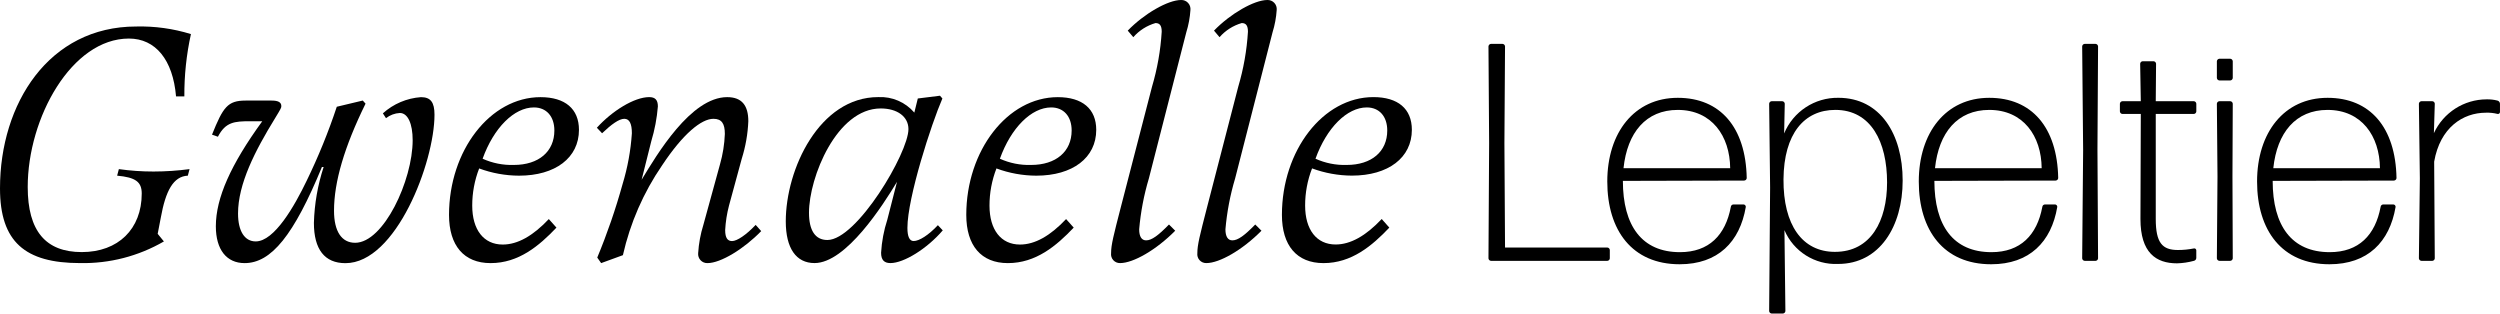
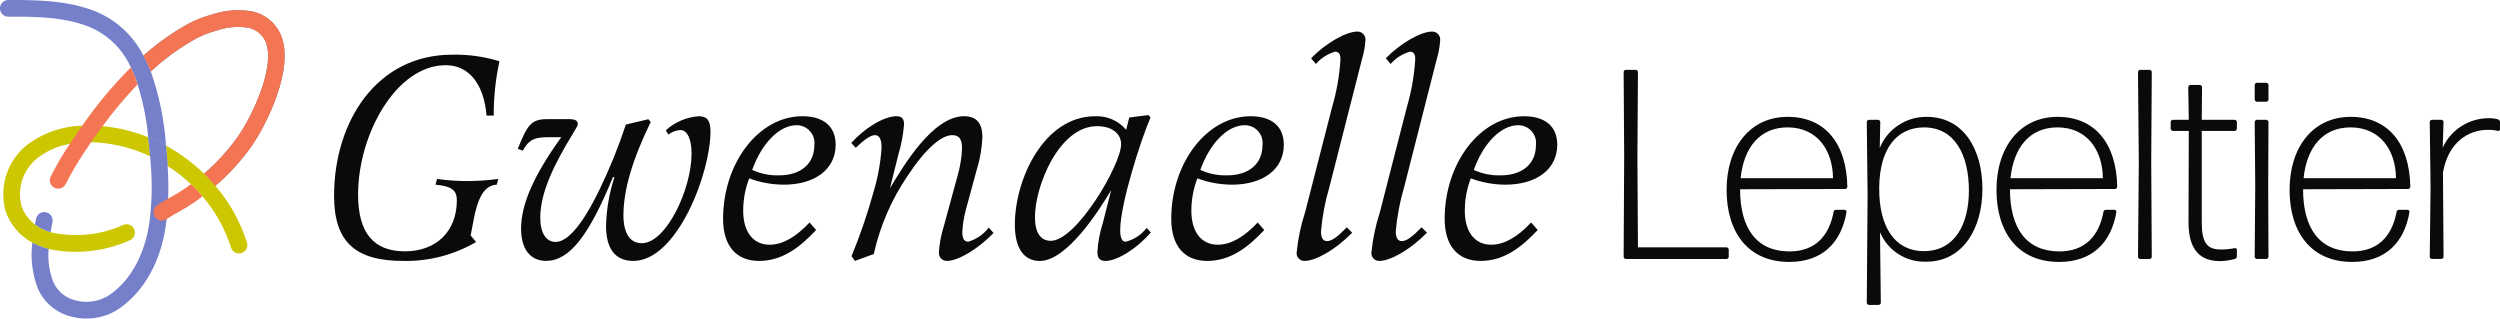
- <svg xmlns="http://www.w3.org/2000/svg" id="Groupe_51" data-name="Groupe 51" viewBox="0 0 321.654 40.341">
+ <svg xmlns="http://www.w3.org/2000/svg" id="Groupe_49" data-name="Groupe 49" viewBox="0 0 305.712 38.961">
  <defs>
    <clipPath id="clip-path">
-       <rect id="Rectangle_9" data-name="Rectangle 9" width="321.654" height="40.341" fill="none" />
+       <rect id="Rectangle_31" data-name="Rectangle 31" width="305.712" height="38.961" fill="none" />
+     </clipPath>
+     <clipPath id="clip-path-2">
+       <rect id="Rectangle_30" data-name="Rectangle 30" width="305.711" height="38.961" fill="none" />
+     </clipPath>
+     <clipPath id="clip-path-3">
+       <rect id="Rectangle_29" data-name="Rectangle 29" width="17.262" height="21.494" fill="none" />
    </clipPath>
  </defs>
-   <g id="Groupe_7" data-name="Groupe 7" transform="translate(0 0)" clip-path="url(#clip-path)">
-     <path id="Tracé_51" data-name="Tracé 51" d="M22.65,10.534c-.4-4.7-2.63-7.444-6.065-7.444-7.355,0-13.019,10.19-13.019,19.1,0,5.672,2.32,8.374,6.956,8.374,4.681,0,7.714-2.968,7.714-7.533,0-1.506-.8-2.082-3.165-2.3l.221-.842a31.95,31.95,0,0,0,4.46.31,35.8,35.8,0,0,0,4.636-.31l-.221.842c-1.874.089-2.855,1.949-3.479,5.406l-.4,2.08.8.977A20.682,20.682,0,0,1,10.3,31.979C3.21,31.979,0,29.232,0,22.364,0,11.465,6.285,1.54,17.521,1.54a22,22,0,0,1,7.045.975,36.263,36.263,0,0,0-.847,8.02Z" transform="translate(0 1.87)" />
-     <path id="Tracé_52" data-name="Tracé 52" d="M31.635,6.084l.357.4c-2.721,5.539-4.057,10.058-4.057,13.779,0,2.66.981,4.122,2.719,4.122,3.655,0,7.4-8.02,7.4-13.2,0-2.128-.624-3.5-1.649-3.5a3.166,3.166,0,0,0-1.783.667l-.4-.622a8.181,8.181,0,0,1,4.9-2.082c1.25,0,1.741.664,1.741,2.259,0,6.115-4.948,19.1-11.459,19.1-2.675,0-4.057-1.772-4.057-5.183A25.378,25.378,0,0,1,26.6,14.635h-.221C22.764,23.408,19.864,27,16.431,27c-2.318,0-3.7-1.728-3.7-4.74,0-3.632,1.917-7.931,5.973-13.513h-1.56c-2.006,0-3.167.089-4.146,1.993l-.76-.268c1.426-3.544,2.006-4.385,4.324-4.385h3.346c.847,0,1.248.221,1.248.709,0,.221-.045.31-.8,1.553-2.588,4.208-4.77,8.461-4.77,12.272,0,2.259.847,3.588,2.271,3.588,2.409,0,5-4.563,6.557-7.8a77.612,77.612,0,0,0,3.878-9.526Z" transform="translate(15.04 6.852)" />
-     <path id="Tracé_53" data-name="Tracé 53" d="M39.741,22.434C37.51,24.782,34.88,27,31.269,27c-3.435,0-5.349-2.259-5.349-6.2,0-8.284,5.3-15.152,11.768-15.152,3.167,0,4.95,1.506,4.95,4.208,0,3.59-3.033,5.894-7.714,5.894a14.939,14.939,0,0,1-5.126-.93,13.154,13.154,0,0,0-.892,4.784c0,3.1,1.471,5.008,3.923,5.008,1.917,0,3.88-1.107,5.931-3.278ZM34.256,14.37c3.21,0,5.218-1.728,5.218-4.43,0-1.818-1.025-2.97-2.632-2.97-2.539,0-5.171,2.614-6.6,6.6a9.037,9.037,0,0,0,4.014.8" transform="translate(31.852 6.852)" />
-     <path id="Tracé_54" data-name="Tracé 54" d="M34.5,26.288a80.784,80.784,0,0,0,3.254-9.437,29.044,29.044,0,0,0,1.2-6.558c0-1.24-.31-1.86-.976-1.86s-1.654.709-2.857,1.86l-.671-.709c1.966-2.171,4.819-3.942,6.733-3.942.76,0,1.117.354,1.117,1.2a21.571,21.571,0,0,1-.849,4.476l-1.244,4.961c1.957-3.234,6.33-10.633,11.008-10.633,1.917,0,2.721,1.107,2.721,3.1a18.558,18.558,0,0,1-.847,4.828L51.451,19.6a15.724,15.724,0,0,0-.493,3.147c0,1.019.31,1.418.889,1.418.629,0,1.832-.8,3.033-2.082l.713.8C53.365,25.18,50.377,27,48.683,27a1.166,1.166,0,0,1-1.2-1.285,15.4,15.4,0,0,1,.669-3.632l2.142-7.8a16.541,16.541,0,0,0,.622-3.9c0-1.329-.4-1.949-1.469-1.949-1.562,0-3.927,1.949-6.6,5.982A33.423,33.423,0,0,0,37.8,25.978L35,27Z" transform="translate(42.344 6.852)" />
-     <path id="Tracé_55" data-name="Tracé 55" d="M65.2,5.561l.31.354c-1.424,3.278-4.5,12.76-4.5,16.658,0,1.107.265,1.685.8,1.685.713,0,1.917-.755,3.12-2.04l.626.667c-2.008,2.348-4.995,4.208-6.733,4.208-.8,0-1.2-.4-1.2-1.329a16.99,16.99,0,0,1,.8-4.255l1.248-4.873c-1.783,2.968-6.553,10.456-10.612,10.456-2.363,0-3.7-1.9-3.7-5.362,0-6.735,4.326-15.993,11.9-15.993A5.739,5.739,0,0,1,61.9,7.732l.446-1.816ZM48.346,20.624c0,2.261.8,3.5,2.365,3.5,3.789,0,10.431-11.209,10.431-14.268,0-1.595-1.424-2.658-3.566-2.658-5.661,0-9.23,8.859-9.23,13.424" transform="translate(55.74 6.755)" />
-     <path id="Tracé_56" data-name="Tracé 56" d="M69.6,22.434C67.369,24.782,64.739,27,61.13,27c-3.435,0-5.352-2.259-5.352-6.2,0-8.284,5.307-15.152,11.771-15.152,3.165,0,4.95,1.506,4.95,4.208,0,3.59-3.033,5.894-7.716,5.894a14.927,14.927,0,0,1-5.124-.93,13.161,13.161,0,0,0-.894,4.784c0,3.1,1.471,5.008,3.925,5.008,1.917,0,3.88-1.107,5.931-3.278ZM64.117,14.37c3.207,0,5.218-1.728,5.218-4.43,0-1.818-1.025-2.97-2.632-2.97-2.539,0-5.171,2.614-6.6,6.6a9.024,9.024,0,0,0,4.014.8" transform="translate(68.545 6.852)" />
-     <path id="Tracé_57" data-name="Tracé 57" d="M66.279,3.942C68.374,1.772,71.45,0,73.146,0a1.167,1.167,0,0,1,1.2,1.285,12.4,12.4,0,0,1-.535,2.879L69,22.95a32.573,32.573,0,0,0-1.25,6.556c0,.93.314,1.42.894,1.42.713,0,1.56-.622,2.942-2.04l.8.8c-2.452,2.481-5.4,4.164-7.088,4.164a1.137,1.137,0,0,1-1.161-1.285c0-1.065.312-2.261,1.248-5.894L69.4,11.165a31.606,31.606,0,0,0,1.25-7.09c0-.8-.267-1.107-.8-1.107a6.021,6.021,0,0,0-2.855,1.816Z" transform="translate(78.818 -0.001)" />
-     <path id="Tracé_58" data-name="Tracé 58" d="M71.258,3.942C73.353,1.772,76.429,0,78.125,0a1.167,1.167,0,0,1,1.2,1.285,12.4,12.4,0,0,1-.535,2.879L73.979,22.95a32.572,32.572,0,0,0-1.25,6.556c0,.93.314,1.42.894,1.42.713,0,1.56-.622,2.942-2.04l.8.8c-2.452,2.481-5.4,4.164-7.088,4.164a1.137,1.137,0,0,1-1.161-1.285c0-1.065.312-2.261,1.248-5.894l4.012-15.506a31.606,31.606,0,0,0,1.25-7.09c0-.8-.267-1.107-.8-1.107a6.021,6.021,0,0,0-2.855,1.816Z" transform="translate(84.937 -0.001)" />
-     <path id="Tracé_59" data-name="Tracé 59" d="M87.819,22.434C85.588,24.782,82.958,27,79.347,27,75.913,27,74,24.737,74,20.793c0-8.284,5.3-15.152,11.768-15.152,3.167,0,4.95,1.506,4.95,4.208,0,3.59-3.033,5.894-7.714,5.894a14.939,14.939,0,0,1-5.126-.93,13.154,13.154,0,0,0-.892,4.784c0,3.1,1.471,5.008,3.923,5.008,1.917,0,3.88-1.107,5.931-3.278ZM82.334,14.37c3.21,0,5.218-1.728,5.218-4.43,0-1.818-1.025-2.97-2.632-2.97-2.539,0-5.171,2.614-6.6,6.6a9.037,9.037,0,0,0,4.014.8" transform="translate(90.934 6.852)" />
-     <path id="Tracé_60" data-name="Tracé 60" d="M86.245,30.465a.346.346,0,0,1-.323-.319l.085-14.835L85.922,2.87a.346.346,0,0,1,.323-.321H87.73a.346.346,0,0,1,.323.321l-.08,12.441.08,13.44h13.164a.34.34,0,0,1,.317.319v1.076a.34.34,0,0,1-.317.319Z" transform="translate(105.587 3.096)" />
-     <path id="Tracé_61" data-name="Tracé 61" d="M110.32,19.4a.309.309,0,0,1,.283.319c-.767,4.5-3.575,7.378-8.512,7.378-6.1,0-9.31-4.348-9.31-10.649s3.49-10.766,9.071-10.766c5.458,0,8.751,3.787,8.869,10.328a.346.346,0,0,1-.323.319l-15.611.04c0,5.783,2.452,9.172,7.344,9.172,3.736,0,5.86-2.193,6.544-5.821a.347.347,0,0,1,.361-.319ZM101.852,7.238c-4.092,0-6.5,2.91-6.983,7.5h13.725c-.042-4.148-2.367-7.5-6.742-7.5" transform="translate(114.015 6.903)" />
-     <path id="Tracé_62" data-name="Tracé 62" d="M111,27.057a7.157,7.157,0,0,1-6.905-4.348l.123,10.41a.346.346,0,0,1-.323.319h-1.444a.344.344,0,0,1-.323-.319l.123-15.911-.123-10.769a.344.344,0,0,1,.323-.319h1.362a.346.346,0,0,1,.323.319l-.08,3.829a7.433,7.433,0,0,1,6.983-4.587c5.376,0,8.267,4.667,8.267,10.647,0,5.9-2.969,10.729-8.3,10.729m-.406-1.555c4.618,0,6.7-3.989,6.7-8.932,0-5.185-2.046-9.333-6.66-9.333-3.976,0-6.622,3.032-6.667,8.935-.038,5.863,2.407,9.331,6.622,9.331" transform="translate(125.494 6.902)" />
-     <path id="Tracé_63" data-name="Tracé 63" d="M128.3,19.4a.309.309,0,0,1,.279.319c-.762,4.5-3.571,7.378-8.508,7.378-6.1,0-9.31-4.348-9.31-10.649s3.49-10.766,9.067-10.766c5.458,0,8.751,3.787,8.871,10.328a.344.344,0,0,1-.321.319l-15.611.04c0,5.783,2.447,9.172,7.344,9.172,3.731,0,5.86-2.193,6.544-5.821a.347.347,0,0,1,.361-.319ZM119.83,7.238c-4.092,0-6.5,2.91-6.983,7.5h13.725c-.038-4.148-2.367-7.5-6.742-7.5" transform="translate(136.113 6.903)" />
-     <path id="Tracé_64" data-name="Tracé 64" d="M120.517,30.465a.346.346,0,0,1-.323-.319l.123-13.918L120.194,2.87a.346.346,0,0,1,.323-.321h1.4a.344.344,0,0,1,.321.321l-.078,13.278.078,14a.344.344,0,0,1-.321.319Z" transform="translate(147.702 3.096)" />
-     <path id="Tracé_65" data-name="Tracé 65" d="M132.2,28.84a.387.387,0,0,1-.319.4,9.159,9.159,0,0,1-2.166.319c-2.69,0-4.7-1.355-4.7-5.7l.045-13.519h-2.369a.344.344,0,0,1-.321-.321v-1a.344.344,0,0,1,.321-.319h2.369l-.082-4.824a.344.344,0,0,1,.321-.319h1.406a.346.346,0,0,1,.319.319l-.04,4.824h4.9a.34.34,0,0,1,.319.319v1a.341.341,0,0,1-.319.321h-4.9V23.857c0,3.07.845,3.987,2.851,3.987a10.443,10.443,0,0,0,2.046-.2.254.254,0,0,1,.319.239Z" transform="translate(150.379 4.322)" />
-     <path id="Tracé_66" data-name="Tracé 66" d="M128.292,6.206a.346.346,0,0,1-.323-.319V3.734a.348.348,0,0,1,.323-.321h1.4a.346.346,0,0,1,.321.321V5.887a.344.344,0,0,1-.321.319Zm0,23.209a.346.346,0,0,1-.323-.319l.08-10.527-.08-9.373a.346.346,0,0,1,.323-.319h1.4a.344.344,0,0,1,.321.319l-.038,9.331.038,10.569a.344.344,0,0,1-.321.319Z" transform="translate(157.257 4.145)" />
-     <path id="Tracé_67" data-name="Tracé 67" d="M147.829,19.4a.309.309,0,0,1,.283.319c-.767,4.5-3.575,7.378-8.512,7.378-6.1,0-9.31-4.348-9.31-10.649s3.49-10.766,9.071-10.766c5.458,0,8.751,3.787,8.869,10.328a.346.346,0,0,1-.323.319l-15.611.04c0,5.783,2.452,9.172,7.344,9.172,3.736,0,5.86-2.193,6.544-5.821a.347.347,0,0,1,.361-.319ZM139.361,7.238c-4.092,0-6.5,2.91-6.983,7.5H146.1c-.042-4.148-2.367-7.5-6.742-7.5" transform="translate(160.109 6.903)" />
-     <path id="Tracé_68" data-name="Tracé 68" d="M139.954,26.549a.346.346,0,0,1-.323-.319l.123-10.29-.123-9.61a.346.346,0,0,1,.323-.319h1.406a.34.34,0,0,1,.316.319l-.116,3.79a7.486,7.486,0,0,1,6.782-4.348,5.02,5.02,0,0,1,1.4.159.43.43,0,0,1,.321.4V7.407a.257.257,0,0,1-.321.239,5.356,5.356,0,0,0-1.484-.157c-2.969,0-5.9,1.914-6.662,6.3l.078,12.443a.34.34,0,0,1-.316.319Z" transform="translate(171.588 7.011)" />
+   <g id="Groupe_48" data-name="Groupe 48" clip-path="url(#clip-path)">
+     <g id="Groupe_47" data-name="Groupe 47">
+       <g id="Groupe_46" data-name="Groupe 46" clip-path="url(#clip-path-2)">
+         <path id="Tracé_165" data-name="Tracé 165" d="M184.409,34.588c-.33-3.891-2.166-6.167-4.993-6.167-6.057,0-10.719,8.443-10.719,15.821,0,4.7,1.909,6.938,5.726,6.938,3.854,0,6.35-2.459,6.35-6.241,0-1.248-.661-1.725-2.606-1.908l.184-.7a26.077,26.077,0,0,0,3.671.257,29.253,29.253,0,0,0,3.818-.257l-.184.7c-1.542.073-2.349,1.615-2.863,4.478l-.33,1.726.66.808a16.939,16.939,0,0,1-8.883,2.313c-5.837,0-8.48-2.276-8.48-7.966,0-9.03,5.176-17.253,14.426-17.253a18.025,18.025,0,0,1,5.8.807,30.224,30.224,0,0,0-.7,6.644Z" transform="translate(-124.909 -20.448)" fill="#0a0a0a" />
+         <path id="Tracé_166" data-name="Tracé 166" d="M272.877,58.038l.294.33c-2.239,4.589-3.341,8.333-3.341,11.416,0,2.2.808,3.414,2.239,3.414,3.01,0,6.093-6.644,6.093-10.939,0-1.762-.514-2.9-1.358-2.9a2.616,2.616,0,0,0-1.468.551l-.33-.514a6.713,6.713,0,0,1,4.038-1.725c1.028,0,1.432.551,1.432,1.872,0,5.066-4.075,15.821-9.434,15.821-2.2,0-3.34-1.469-3.34-4.3a21.088,21.088,0,0,1,1.028-5.946h-.184c-2.973,7.268-5.359,10.242-8.186,10.242-1.909,0-3.047-1.432-3.047-3.928,0-3.01,1.578-6.571,4.919-11.2h-1.285c-1.652,0-2.606.073-3.414,1.652l-.624-.221c1.175-2.936,1.652-3.634,3.561-3.634h2.753c.7,0,1.028.184,1.028.588,0,.183-.037.257-.661,1.285-2.129,3.487-3.928,7.011-3.928,10.168,0,1.872.7,2.973,1.872,2.973,1.982,0,4.111-3.782,5.4-6.461a64.555,64.555,0,0,0,3.194-7.892Z" transform="translate(-193.594 -43.458)" fill="#0a0a0a" />
+         <path id="Tracé_167" data-name="Tracé 167" d="M370.162,71.583c-1.835,1.946-4,3.782-6.974,3.782-2.827,0-4.405-1.873-4.405-5.139,0-6.864,4.368-12.554,9.691-12.554,2.606,0,4.075,1.248,4.075,3.487,0,2.973-2.5,4.882-6.35,4.882a12.236,12.236,0,0,1-4.222-.771,11,11,0,0,0-.734,3.964c0,2.57,1.211,4.148,3.23,4.148,1.578,0,3.193-.918,4.882-2.716ZM365.647,64.9c2.643,0,4.295-1.432,4.295-3.671a2.171,2.171,0,0,0-2.166-2.459c-2.092,0-4.258,2.166-5.433,5.469a7.385,7.385,0,0,0,3.3.661" transform="translate(-270.361 -43.458)" fill="#0a0a0a" />
+         <path id="Tracé_168" data-name="Tracé 168" d="M422.415,74.777a67.435,67.435,0,0,0,2.68-7.819,24.2,24.2,0,0,0,.991-5.432c0-1.028-.257-1.542-.808-1.542s-1.358.587-2.35,1.542l-.55-.588c1.615-1.8,3.964-3.267,5.543-3.267.624,0,.918.294.918.991a18.177,18.177,0,0,1-.7,3.707l-1.028,4.111c1.615-2.68,5.213-8.81,9.067-8.81,1.579,0,2.239.918,2.239,2.57a15.551,15.551,0,0,1-.7,4l-1.358,4.992a13.322,13.322,0,0,0-.4,2.606c0,.845.257,1.175.734,1.175a4.9,4.9,0,0,0,2.5-1.726l.588.661c-1.836,1.909-4.3,3.414-5.69,3.414A.964.964,0,0,1,433.1,74.3a12.823,12.823,0,0,1,.551-3.01l1.762-6.461a13.815,13.815,0,0,0,.513-3.23c0-1.1-.33-1.615-1.211-1.615-1.285,0-3.23,1.615-5.433,4.956a27.759,27.759,0,0,0-4.148,9.581l-2.313.845Z" transform="translate(-318.284 -43.458)" fill="#0a0a0a" />
+         <path id="Tracé_169" data-name="Tracé 169" d="M519.884,57.074l.257.294c-1.175,2.716-3.708,10.572-3.708,13.8,0,.918.22,1.4.661,1.4a4.621,4.621,0,0,0,2.57-1.689l.514.551c-1.652,1.946-4.111,3.488-5.543,3.488-.661,0-.991-.33-.991-1.1a14.167,14.167,0,0,1,.661-3.524l1.028-4.038c-1.468,2.46-5.4,8.663-8.736,8.663-1.945,0-3.047-1.579-3.047-4.441,0-5.581,3.561-13.252,9.8-13.252a4.716,4.716,0,0,1,3.818,1.651l.367-1.5ZM506.009,69.555c0,1.872.661,2.9,1.945,2.9,3.12,0,8.59-9.287,8.59-11.82,0-1.321-1.175-2.2-2.937-2.2-4.662,0-7.6,7.342-7.6,11.122" transform="translate(-379.45 -43.008)" fill="#0a0a0a" />
+         <path id="Tracé_170" data-name="Tracé 170" d="M592.524,71.583c-1.835,1.946-4,3.782-6.974,3.782-2.827,0-4.4-1.873-4.4-5.139,0-6.864,4.368-12.554,9.691-12.554,2.606,0,4.074,1.248,4.074,3.487,0,2.973-2.5,4.882-6.35,4.882a12.236,12.236,0,0,1-4.222-.771,11.007,11.007,0,0,0-.734,3.964c0,2.57,1.211,4.148,3.23,4.148,1.578,0,3.193-.918,4.882-2.716ZM588.009,64.9c2.643,0,4.295-1.432,4.295-3.671a2.171,2.171,0,0,0-2.166-2.459c-2.092,0-4.258,2.166-5.433,5.469a7.385,7.385,0,0,0,3.3.661" transform="translate(-437.923 -43.458)" fill="#0a0a0a" />
+         <path id="Tracé_171" data-name="Tracé 171" d="M645.162,18.933c1.725-1.8,4.258-3.267,5.653-3.267a.966.966,0,0,1,.992,1.064,10.345,10.345,0,0,1-.44,2.386L647.4,34.681a27.238,27.238,0,0,0-1.028,5.433c0,.771.257,1.175.734,1.175.588,0,1.285-.514,2.423-1.689l.661.661c-2.019,2.055-4.442,3.451-5.837,3.451a.939.939,0,0,1-.954-1.065,23.368,23.368,0,0,1,1.028-4.882l3.3-12.848a26.283,26.283,0,0,0,1.028-5.874c0-.661-.22-.917-.661-.917a4.945,4.945,0,0,0-2.349,1.5Z" transform="translate(-484.835 -11.805)" fill="#0a0a0a" />
+         <path id="Tracé_172" data-name="Tracé 172" d="M682.248,18.933c1.725-1.8,4.258-3.267,5.653-3.267a.966.966,0,0,1,.992,1.064,10.322,10.322,0,0,1-.441,2.386l-3.964,15.564a27.244,27.244,0,0,0-1.028,5.433c0,.771.257,1.175.734,1.175.587,0,1.285-.514,2.423-1.689l.661.661c-2.019,2.055-4.442,3.451-5.836,3.451a.939.939,0,0,1-.954-1.065,23.375,23.375,0,0,1,1.028-4.882l3.3-12.848a26.3,26.3,0,0,0,1.027-5.874c0-.661-.22-.917-.661-.917a4.949,4.949,0,0,0-2.349,1.5Z" transform="translate(-512.781 -11.805)" fill="#0a0a0a" />
+         <path id="Tracé_173" data-name="Tracé 173" d="M728.206,71.583c-1.836,1.946-4,3.782-6.974,3.782-2.827,0-4.405-1.873-4.405-5.139,0-6.864,4.368-12.554,9.691-12.554,2.606,0,4.075,1.248,4.075,3.487,0,2.973-2.5,4.882-6.35,4.882a12.238,12.238,0,0,1-4.222-.771,11.006,11.006,0,0,0-.734,3.964c0,2.57,1.211,4.148,3.23,4.148,1.578,0,3.193-.918,4.882-2.716ZM723.691,64.9c2.643,0,4.294-1.432,4.294-3.671a2.171,2.171,0,0,0-2.166-2.459c-2.092,0-4.258,2.166-5.433,5.469a7.388,7.388,0,0,0,3.3.661" transform="translate(-540.165 -43.458)" fill="#0a0a0a" />
+         <path id="Tracé_174" data-name="Tracé 174" d="M805.893,57.782a.284.284,0,0,1-.265-.264l.066-12.29-.066-10.308a.285.285,0,0,1,.265-.264h1.222a.284.284,0,0,1,.264.264l-.066,10.308.066,11.134h10.837a.285.285,0,0,1,.264.265v.892a.284.284,0,0,1-.264.264Z" transform="translate(-607.082 -26.114)" fill="#0a0a0a" />
+         <path id="Tracé_175" data-name="Tracé 175" d="M871.139,69.348a.255.255,0,0,1,.231.264c-.627,3.733-2.94,6.112-7,6.112-5.021,0-7.665-3.6-7.665-8.822s2.874-8.92,7.467-8.92c4.494,0,7.2,3.139,7.3,8.557a.284.284,0,0,1-.264.264l-12.852.033c0,4.791,2.016,7.6,6.046,7.6,3.073,0,4.824-1.817,5.385-4.824a.289.289,0,0,1,.3-.264Zm-6.971-10.077c-3.37,0-5.352,2.412-5.749,6.211h11.3c-.033-3.436-1.949-6.211-5.551-6.211" transform="translate(-645.568 -43.693)" fill="#0a0a0a" />
+         <path id="Tracé_176" data-name="Tracé 176" d="M933.57,75.692a5.892,5.892,0,0,1-5.683-3.6l.1,8.623a.284.284,0,0,1-.264.264h-1.19a.284.284,0,0,1-.264-.264l.1-13.183-.1-8.92a.285.285,0,0,1,.264-.265h1.124a.285.285,0,0,1,.264.265l-.066,3.172a6.12,6.12,0,0,1,5.749-3.8c4.427,0,6.806,3.865,6.806,8.821,0,4.89-2.445,8.888-6.839,8.888m-.33-1.288c3.8,0,5.517-3.3,5.517-7.4,0-4.3-1.685-7.731-5.484-7.731-3.271,0-5.451,2.511-5.484,7.4-.033,4.857,1.983,7.731,5.452,7.731" transform="translate(-697.991 -43.694)" fill="#0a0a0a" />
+         <path id="Tracé_177" data-name="Tracé 177" d="M1005.048,69.348a.255.255,0,0,1,.231.264c-.627,3.733-2.94,6.112-7,6.112-5.022,0-7.665-3.6-7.665-8.822s2.874-8.92,7.467-8.92c4.494,0,7.2,3.139,7.3,8.557a.284.284,0,0,1-.264.264l-12.852.033c0,4.791,2.015,7.6,6.046,7.6,3.073,0,4.824-1.817,5.385-4.824a.289.289,0,0,1,.3-.264Zm-6.972-10.077c-3.37,0-5.352,2.412-5.749,6.211h11.3c-.033-3.436-1.949-6.211-5.551-6.211" transform="translate(-746.476 -43.693)" fill="#0a0a0a" />
+         <path id="Tracé_178" data-name="Tracé 178" d="M1061.113,57.782a.284.284,0,0,1-.265-.264l.1-11.531-.1-11.068a.285.285,0,0,1,.265-.264h1.156a.284.284,0,0,1,.264.264l-.066,11,.066,11.6a.284.284,0,0,1-.264.264Z" transform="translate(-799.404 -26.114)" fill="#0a0a0a" />
+         <path id="Tracé_179" data-name="Tracé 179" d="M1085.161,63.11a.321.321,0,0,1-.264.33,7.488,7.488,0,0,1-1.784.264c-2.214,0-3.866-1.123-3.866-4.724l.033-11.2h-1.949a.285.285,0,0,1-.265-.265V46.69a.285.285,0,0,1,.265-.265h1.949l-.066-4a.284.284,0,0,1,.264-.264h1.157a.284.284,0,0,1,.265.264l-.033,4h4.031a.284.284,0,0,1,.264.265v.826a.284.284,0,0,1-.264.265h-4.031v11.2c0,2.544.694,3.3,2.346,3.3a8.563,8.563,0,0,0,1.685-.165.212.212,0,0,1,.264.2Z" transform="translate(-811.625 -31.772)" fill="#0a0a0a" />
+         <path id="Tracé_180" data-name="Tracé 180" d="M1119.018,43.4a.284.284,0,0,1-.265-.264V41.354a.285.285,0,0,1,.265-.265h1.156a.284.284,0,0,1,.264.265v1.784a.284.284,0,0,1-.264.264Zm0,19.229a.284.284,0,0,1-.265-.264l.066-8.722-.066-7.764a.285.285,0,0,1,.265-.265h1.156a.284.284,0,0,1,.264.265l-.033,7.731.033,8.755a.284.284,0,0,1-.264.264Z" transform="translate(-843.038 -30.963)" fill="#0a0a0a" />
+         <path id="Tracé_181" data-name="Tracé 181" d="M1150.481,69.348a.255.255,0,0,1,.231.264c-.627,3.733-2.94,6.112-7,6.112-5.022,0-7.665-3.6-7.665-8.822s2.874-8.92,7.467-8.92c4.494,0,7.2,3.139,7.3,8.557a.284.284,0,0,1-.264.264l-12.852.033c0,4.791,2.016,7.6,6.046,7.6,3.073,0,4.824-1.817,5.385-4.824a.289.289,0,0,1,.3-.264Zm-6.972-10.077c-3.37,0-5.352,2.412-5.749,6.211h11.3c-.033-3.436-1.949-6.211-5.551-6.211" transform="translate(-856.067 -43.693)" fill="#0a0a0a" />
+         <path id="Tracé_182" data-name="Tracé 182" d="M1205.875,75.864a.284.284,0,0,1-.264-.264l.1-8.524-.1-7.962a.285.285,0,0,1,.264-.265h1.156a.285.285,0,0,1,.265.265l-.1,3.139a6.167,6.167,0,0,1,5.583-3.6,4.116,4.116,0,0,1,1.156.132.356.356,0,0,1,.264.33v.892a.212.212,0,0,1-.264.2,4.311,4.311,0,0,0-1.223-.132c-2.445,0-4.856,1.586-5.484,5.22L1207.3,75.6a.284.284,0,0,1-.265.264Z" transform="translate(-908.49 -44.197)" fill="#0a0a0a" />
+         <g id="Groupe_45" data-name="Groupe 45" transform="translate(17.539 1.235)" opacity="0.55">
+           <g id="Groupe_44" data-name="Groupe 44">
+             <g id="Groupe_43" data-name="Groupe 43" clip-path="url(#clip-path-3)">
+               <path id="Tracé_183" data-name="Tracé 183" d="M84.345,21.714a26.734,26.734,0,0,1-4.382,4.791,17.432,17.432,0,0,0-1.389-1.491,24.662,24.662,0,0,0,4.1-4.474c1.828-2.584,4.7-8.662,3.422-11.7a2.963,2.963,0,0,0-2.513-1.726,8.192,8.192,0,0,0-3.565.429,11.739,11.739,0,0,0-2.3.889,27.847,27.847,0,0,0-5.649,4.086,18.6,18.6,0,0,0-.9-1.941,30.142,30.142,0,0,1,5.577-3.943,13.554,13.554,0,0,1,2.7-1.052,10.233,10.233,0,0,1,4.464-.49,4.94,4.94,0,0,1,4.065,2.952c1.7,4.045-1.716,10.95-3.626,13.668" transform="translate(-71.168 -5.011)" fill="#0a0a0a" />
+             </g>
+           </g>
+         </g>
+         <path id="Tracé_184" data-name="Tracé 184" d="M91.592,85.385a1.072,1.072,0,0,1-.307.051,1.017,1.017,0,0,1-.97-.715,18.053,18.053,0,0,0-3.493-6.272,17.753,17.753,0,0,0-1.42-1.481,18.152,18.152,0,0,0-2.85-2.227c0-.133-.01-.265-.02-.409-.051-.654-.1-1.348-.174-2.084a21.533,21.533,0,0,1,4.648,3.432A17.436,17.436,0,0,1,88.4,77.173a19.822,19.822,0,0,1,3.861,6.936,1.01,1.01,0,0,1-.664,1.277" transform="translate(-62.061 -54.443)" fill="#ccc700" />
+         <path id="Tracé_185" data-name="Tracé 185" d="M17.486,74.956a1.017,1.017,0,0,1-.521,1.348,16.194,16.194,0,0,1-9.94,1.073,9.5,9.5,0,0,1-1.348-.46c-.225-.1-.439-.2-.644-.317A6.889,6.889,0,0,1,1.765,72.74a7.684,7.684,0,0,1,2.993-8.366,11.727,11.727,0,0,1,6.384-2.084,18.041,18.041,0,0,1,2.125.031l.358.031A19.724,19.724,0,0,1,19.2,63.71c.092.766.163,1.543.235,2.329a17.9,17.9,0,0,0-6.313-1.675c-.3-.02-.6-.041-.919-.041a12.784,12.784,0,0,0-2.584.2,8.717,8.717,0,0,0-3.647,1.5A5.658,5.658,0,0,0,3.7,72.076a4.8,4.8,0,0,0,1.655,2.3,5.163,5.163,0,0,0,1.134.664,7.081,7.081,0,0,0,.776.286,14.016,14.016,0,0,0,8.877-.889,1.01,1.01,0,0,1,1.349.521" transform="translate(-1.08 -46.926)" fill="#ccc700" />
+         <path id="Tracé_186" data-name="Tracé 186" d="M75.9,71.618a18.945,18.945,0,0,0-2.135-1.185c-.072-.787-.143-1.563-.235-2.329a21.167,21.167,0,0,1,2.175,1.021c.071.736.123,1.43.174,2.084.01.143.02.276.02.409" transform="translate(-55.409 -51.32)" fill="#95a682" />
+         <path id="Tracé_187" data-name="Tracé 187" d="M20.3,17.806a21.074,21.074,0,0,0-2.176-1.022,30.733,30.733,0,0,0-1.3-6.466A13.7,13.7,0,0,0,16,8.244a9.565,9.565,0,0,0-5.424-5.087C7.661,2.095,4.525,2.013,1.022,2.044A1.022,1.022,0,0,1,1.011,0c3.565-.01,7.038.061,10.256,1.236A11.432,11.432,0,0,1,17.539,6.8a18.6,18.6,0,0,1,.9,1.941A33.777,33.777,0,0,1,20.3,17.806" transform="translate(0 0)" fill="#757fca" />
+         <path id="Tracé_188" data-name="Tracé 188" d="M18.46,107.541a5.17,5.17,0,0,1-1.134-.664c.051-.225.092-.45.133-.654a1.023,1.023,0,1,1,2,.419c-.072.368-.153.766-.225,1.185a7.029,7.029,0,0,1-.776-.286" transform="translate(-13.056 -79.429)" fill="#757fca" />
+         <path id="Tracé_189" data-name="Tracé 189" d="M32.417,75.6c-.03.858-.092,1.7-.184,2.5-.031.245-.061.49-.092.725-.613,4.443-2.625,8.07-5.669,10.2a7.066,7.066,0,0,1-4.045,1.246,7.15,7.15,0,0,1-1.961-.266,5.994,5.994,0,0,1-3.973-3.381,11.524,11.524,0,0,1-.685-5.639c.2.112.419.214.644.317a9.5,9.5,0,0,0,1.348.46,8.992,8.992,0,0,0,.572,4.045,3.945,3.945,0,0,0,2.646,2.227,5.123,5.123,0,0,0,4.28-.684c3.463-2.431,4.5-6.568,4.822-8.816a33.232,33.232,0,0,0,.164-7.181c-.02-.307-.051-.623-.072-.93-.071-.787-.143-1.563-.235-2.329a21.1,21.1,0,0,1,2.176,1.022c.072.736.123,1.43.174,2.084.01.143.02.276.02.409a34.994,34.994,0,0,1,.071,3.984" transform="translate(-11.854 -51.319)" fill="#757fca" />
+         <path id="Tracé_190" data-name="Tracé 190" d="M34.638,33.453a13.7,13.7,0,0,1,.828,2.074,50.051,50.051,0,0,0-4.28,5.107c-.47.623-.94,1.287-1.42,1.972-.235.347-.48.715-.725,1.083a38.736,38.736,0,0,0-2.37,4.025,1.021,1.021,0,0,1-1.829-.909,33.308,33.308,0,0,1,2.339-3.994c.051-.082.1-.174.164-.255.419-.623.868-1.287,1.359-1.982a51.385,51.385,0,0,1,5.935-7.12" transform="translate(-18.642 -25.209)" fill="#f47553" />
+         <path id="Tracé_191" data-name="Tracé 191" d="M82.172,92.879c-.276.215-.562.429-.848.633A23.072,23.072,0,0,1,79.3,94.759c-.511.286-1.022.572-1.512.9-.01,0-.01.01-.02.01a1.035,1.035,0,0,1-.562.174,1.026,1.026,0,0,1-.561-1.879c.439-.286.888-.552,1.328-.807a3.124,3.124,0,0,0,.317-.174,19.378,19.378,0,0,0,1.849-1.134c.2-.143.408-.3.613-.45a17.751,17.751,0,0,1,1.42,1.481" transform="translate(-57.411 -68.873)" fill="#f47553" />
+         <path id="Tracé_192" data-name="Tracé 192" d="M84.344,21.714a26.734,26.734,0,0,1-4.382,4.791,17.469,17.469,0,0,0-1.389-1.491,24.662,24.662,0,0,0,4.1-4.474c1.828-2.584,4.7-8.662,3.422-11.7a2.963,2.963,0,0,0-2.513-1.726,8.192,8.192,0,0,0-3.565.429,11.739,11.739,0,0,0-2.3.889,27.832,27.832,0,0,0-5.649,4.086,18.5,18.5,0,0,0-.9-1.941,30.14,30.14,0,0,1,5.577-3.943,13.571,13.571,0,0,1,2.7-1.052,10.237,10.237,0,0,1,4.464-.49,4.941,4.941,0,0,1,4.066,2.952c1.7,4.045-1.716,10.95-3.626,13.668" transform="translate(-53.628 -3.776)" fill="#f47553" />
+       </g>
+     </g>
  </g>
</svg>
